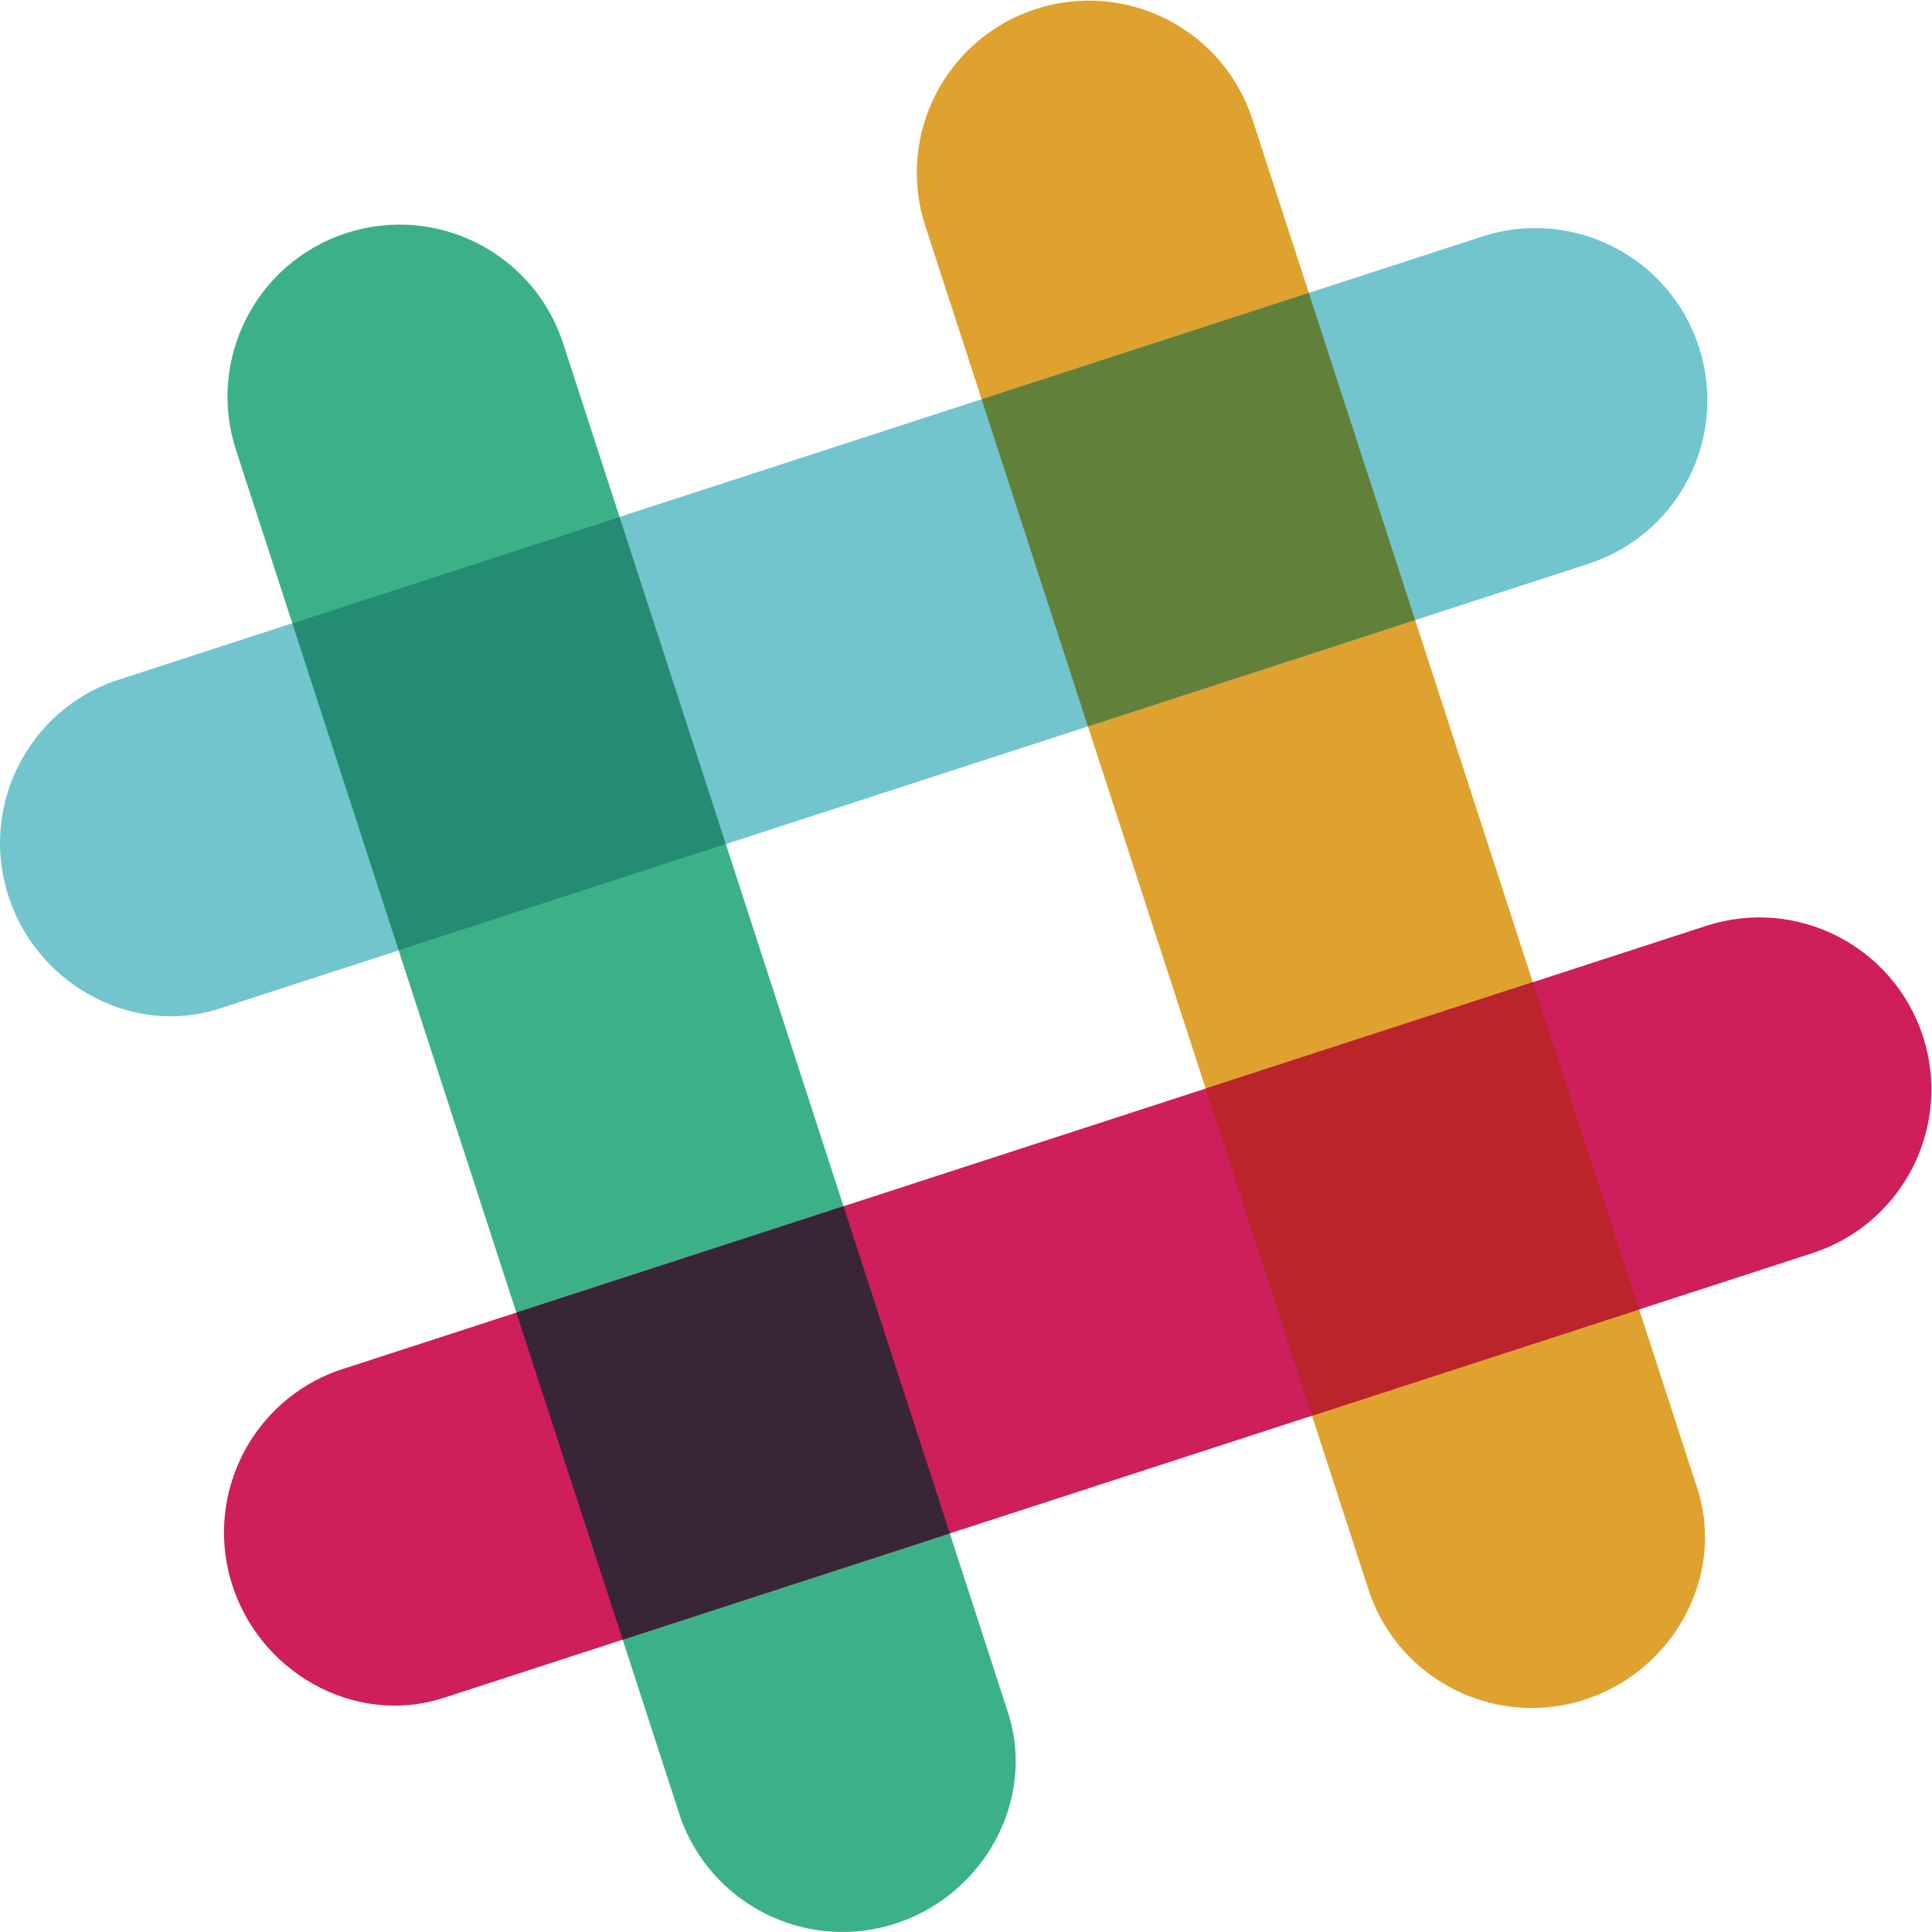
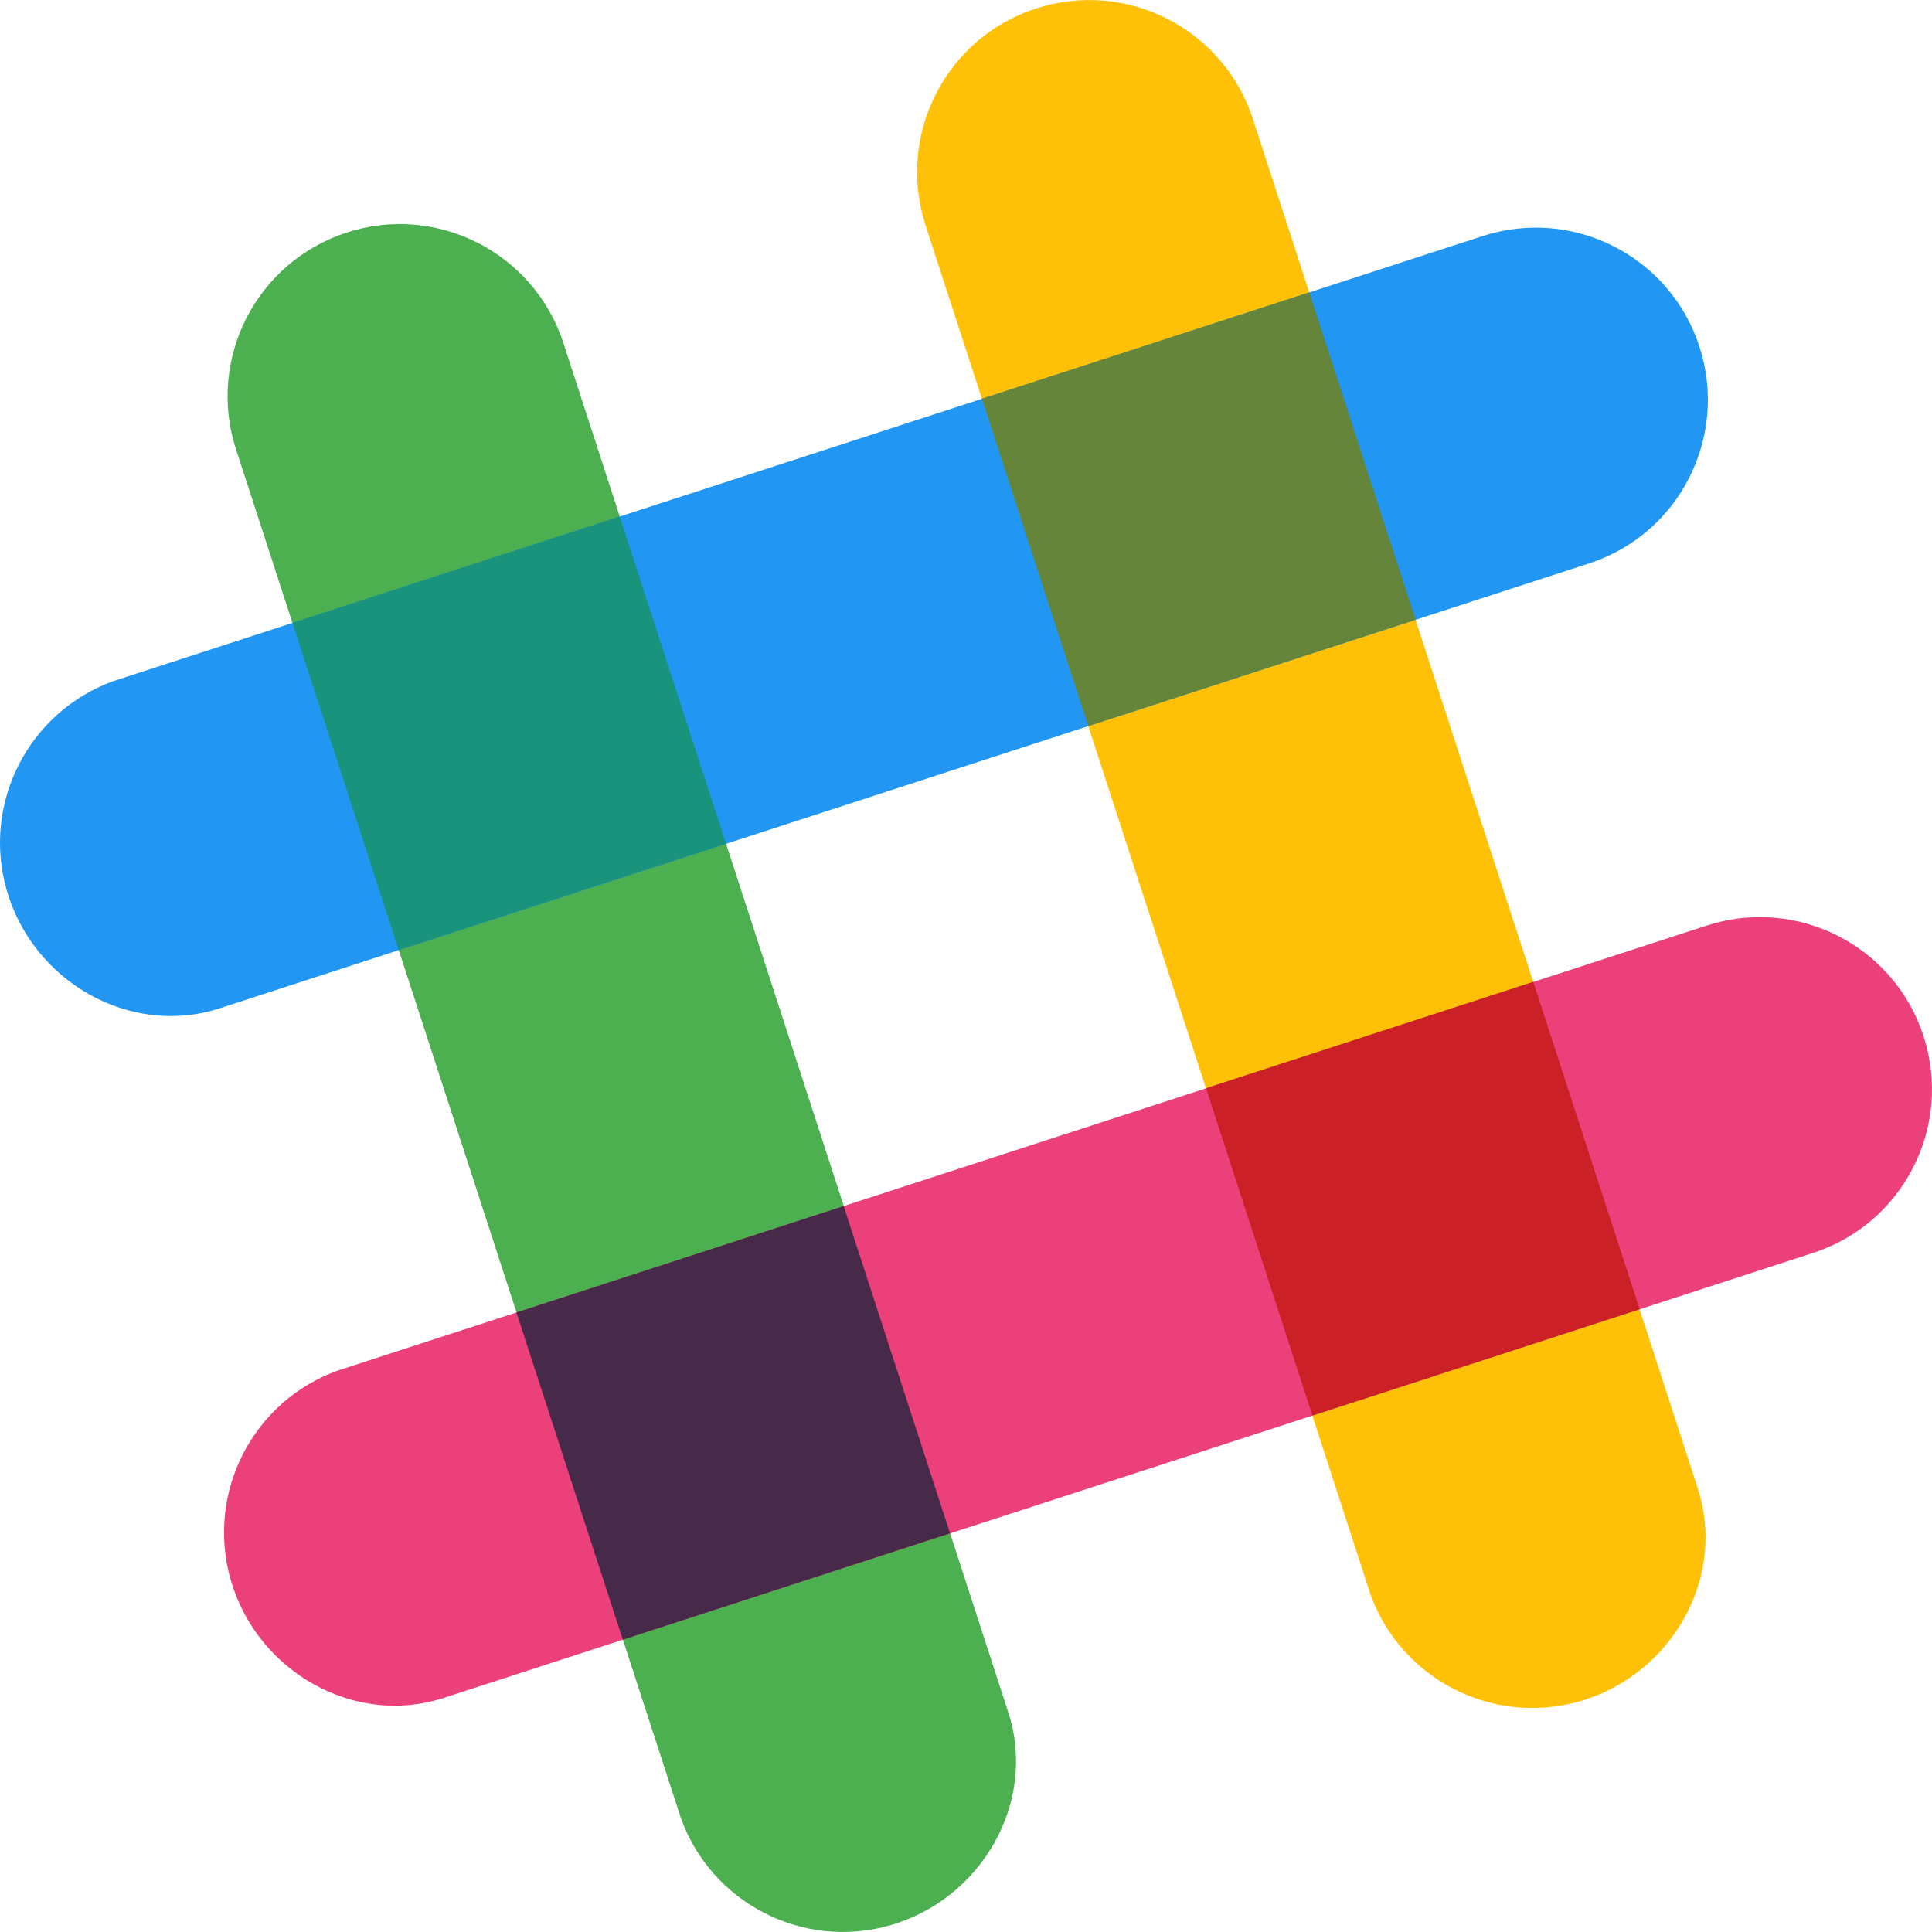
- <svg xmlns="http://www.w3.org/2000/svg" width="256px" height="256px" viewBox="0 0 256 256" version="1.1" preserveAspectRatio="xMidYMid">
+ <svg xmlns="http://www.w3.org/2000/svg" version="1.1" id="Capa_1" x="0px" y="0px" viewBox="0 0 512.005 512.005" style="enable-background:new 0 0 512.005 512.005;" xml:space="preserve">
+   <path style="fill:#FFC107;" d="M332.034,31.529c-7.776-23.936-33.504-37.056-57.472-29.28s-37.056,33.504-29.28,57.472  l117.92,362.848c8.096,22.368,32.256,34.944,55.488,28.288c24.192-6.976,38.976-32.672,31.232-56.448  C449.634,393.481,332.034,31.529,332.034,31.529z" />
+   <path style="fill:#4CAF50;" d="M149.314,90.921c-7.808-23.968-33.536-37.088-57.472-29.28s-37.088,33.504-29.28,57.472  l117.92,362.816c8.096,22.368,32.256,34.944,55.488,28.288c24.192-6.976,38.976-32.672,31.232-56.448  C266.914,452.873,149.314,90.921,149.314,90.921z" />
+   <path style="fill:#EC407A;" d="M480.482,332.041c23.968-7.776,37.056-33.504,29.28-57.472s-33.504-37.056-57.472-29.28  L89.442,363.241c-22.368,8.096-34.944,32.256-28.288,55.488c6.976,24.192,32.672,38.976,56.448,31.232  C118.53,449.641,480.482,332.041,480.482,332.041z" />
+   <path style="fill:#472A49;" d="M165.058,434.537c23.616-7.68,54.048-17.568,86.72-28.192c-7.68-23.616-17.568-54.048-28.192-86.72  l-86.72,28.192L165.058,434.537z" />
+   <path style="fill:#CC2027;" d="M347.81,375.145c32.8-10.656,63.264-20.544,86.72-28.192c-7.68-23.616-17.568-54.08-28.192-86.752  l-86.72,28.192L347.81,375.145z" />
+   <path style="fill:#2196F3;" d="M421.09,149.321c23.968-7.776,37.056-33.504,29.28-57.472s-33.504-37.056-57.472-29.28  L30.082,180.489c-22.4,8.096-34.976,32.256-28.288,55.488c6.976,24.192,32.672,38.944,56.448,31.232  C59.138,266.921,421.09,149.321,421.09,149.321z" />
+   <path style="fill:#1A937D;" d="M105.666,251.785c23.616-7.68,54.08-17.568,86.752-28.192c-10.656-32.768-20.544-63.232-28.192-86.72  l-86.72,28.192L105.666,251.785z" />
+   <path style="fill:#65863A;" d="M288.418,192.425c32.8-10.656,63.264-20.544,86.752-28.192c-10.656-32.8-20.576-63.264-28.192-86.752  l-86.752,28.192L288.418,192.425z" />
  <g>
-     <path d="M165.964,15.838 C162.073,3.863 149.212,-2.69 137.239,1.202 C125.264,5.093 118.711,17.954 122.603,29.927 L181.55,211.292 C185.598,222.479 197.682,228.765 209.282,225.427 C221.381,221.944 228.757,209.093 224.896,197.21 C224.749,196.757 165.964,15.838 165.964,15.838" fill="#DFA22F" />
-     <path d="M74.626,45.516 C70.734,33.542 57.873,26.989 45.9,30.879 C33.924,34.77 27.371,47.631 31.263,59.606 L90.211,240.972 C94.258,252.158 106.343,258.445 117.943,255.104 C130.042,251.623 137.417,238.772 133.556,226.887 C133.41,226.436 74.626,45.516 74.626,45.516" fill="#3CB187" />
-     <path d="M240.162,166.045 C252.137,162.155 258.688,149.294 254.798,137.319 C250.907,125.346 238.046,118.792 226.073,122.683 L44.708,181.632 C33.521,185.678 27.235,197.762 30.573,209.362 C34.056,221.461 46.907,228.837 58.79,224.976 C59.243,224.829 240.162,166.045 240.162,166.045" fill="#CE1E5B" />
-     <path d="M82.508,217.271 C94.313,213.435 109.528,208.491 125.855,203.186 C122.02,191.381 117.076,176.164 111.769,159.834 L68.419,173.925 L82.508,217.271" fill="#392538" />
-     <path d="M173.847,187.591 C190.235,182.268 205.467,177.318 217.195,173.507 C213.359,161.702 208.413,146.48 203.107,130.147 L159.757,144.237 L173.847,187.591" fill="#BB242A" />
-     <path d="M210.484,74.706 C222.458,70.815 229.011,57.955 225.121,45.979 C221.23,34.006 208.369,27.453 196.394,31.343 L15.028,90.292 C3.842,94.338 -2.445,106.423 0.896,118.022 C4.377,130.121 17.228,137.497 29.113,133.636 C29.564,133.489 210.484,74.706 210.484,74.706" fill="#72C5CD" />
-     <path d="M52.822,125.933 C64.627,122.097 79.847,117.151 96.176,111.847 C90.853,95.457 85.903,80.225 82.092,68.495 L38.732,82.587 L52.822,125.933" fill="#248C73" />
-     <path d="M144.159,96.256 C160.552,90.93 175.786,85.98 187.516,82.168 C182.19,65.775 177.24,50.539 173.427,38.807 L130.069,52.9 L144.159,96.256" fill="#62803A" />
-   </g>
+ </g>
+   <g>
+ </g>
+   <g>
+ </g>
+   <g>
+ </g>
+   <g>
+ </g>
+   <g>
+ </g>
+   <g>
+ </g>
+   <g>
+ </g>
+   <g>
+ </g>
+   <g>
+ </g>
+   <g>
+ </g>
+   <g>
+ </g>
+   <g>
+ </g>
+   <g>
+ </g>
+   <g>
+ </g>
</svg>
